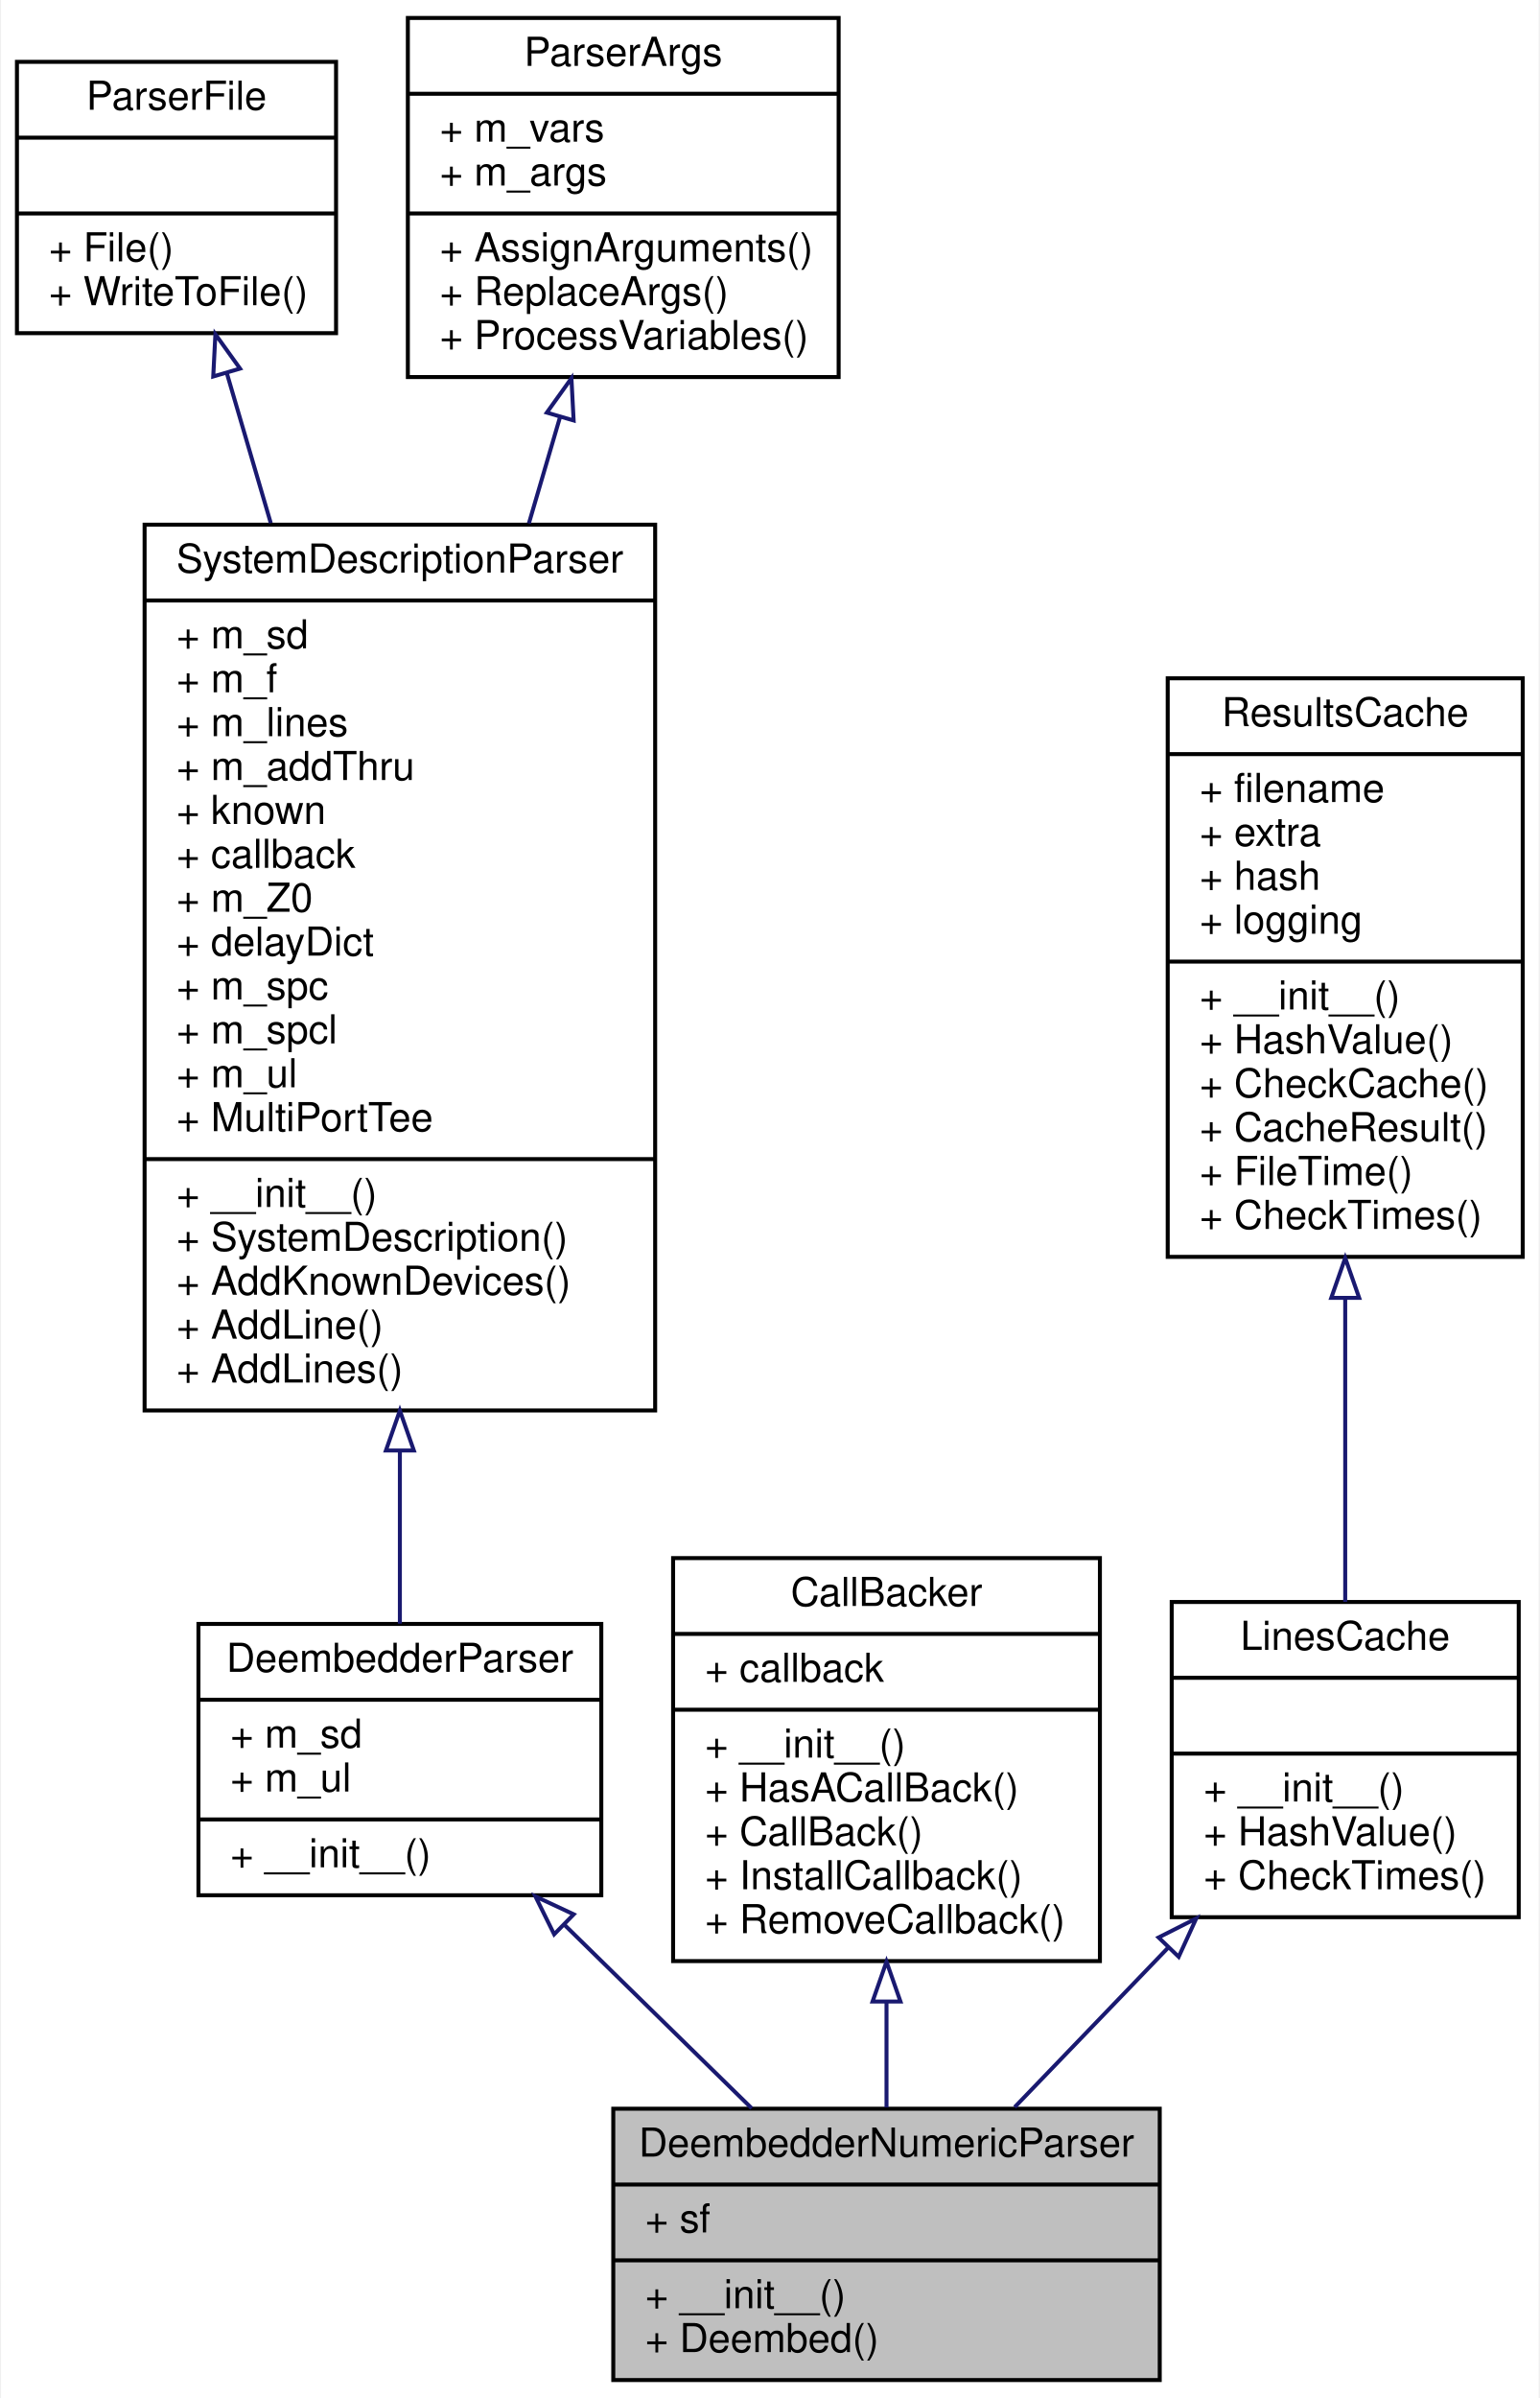
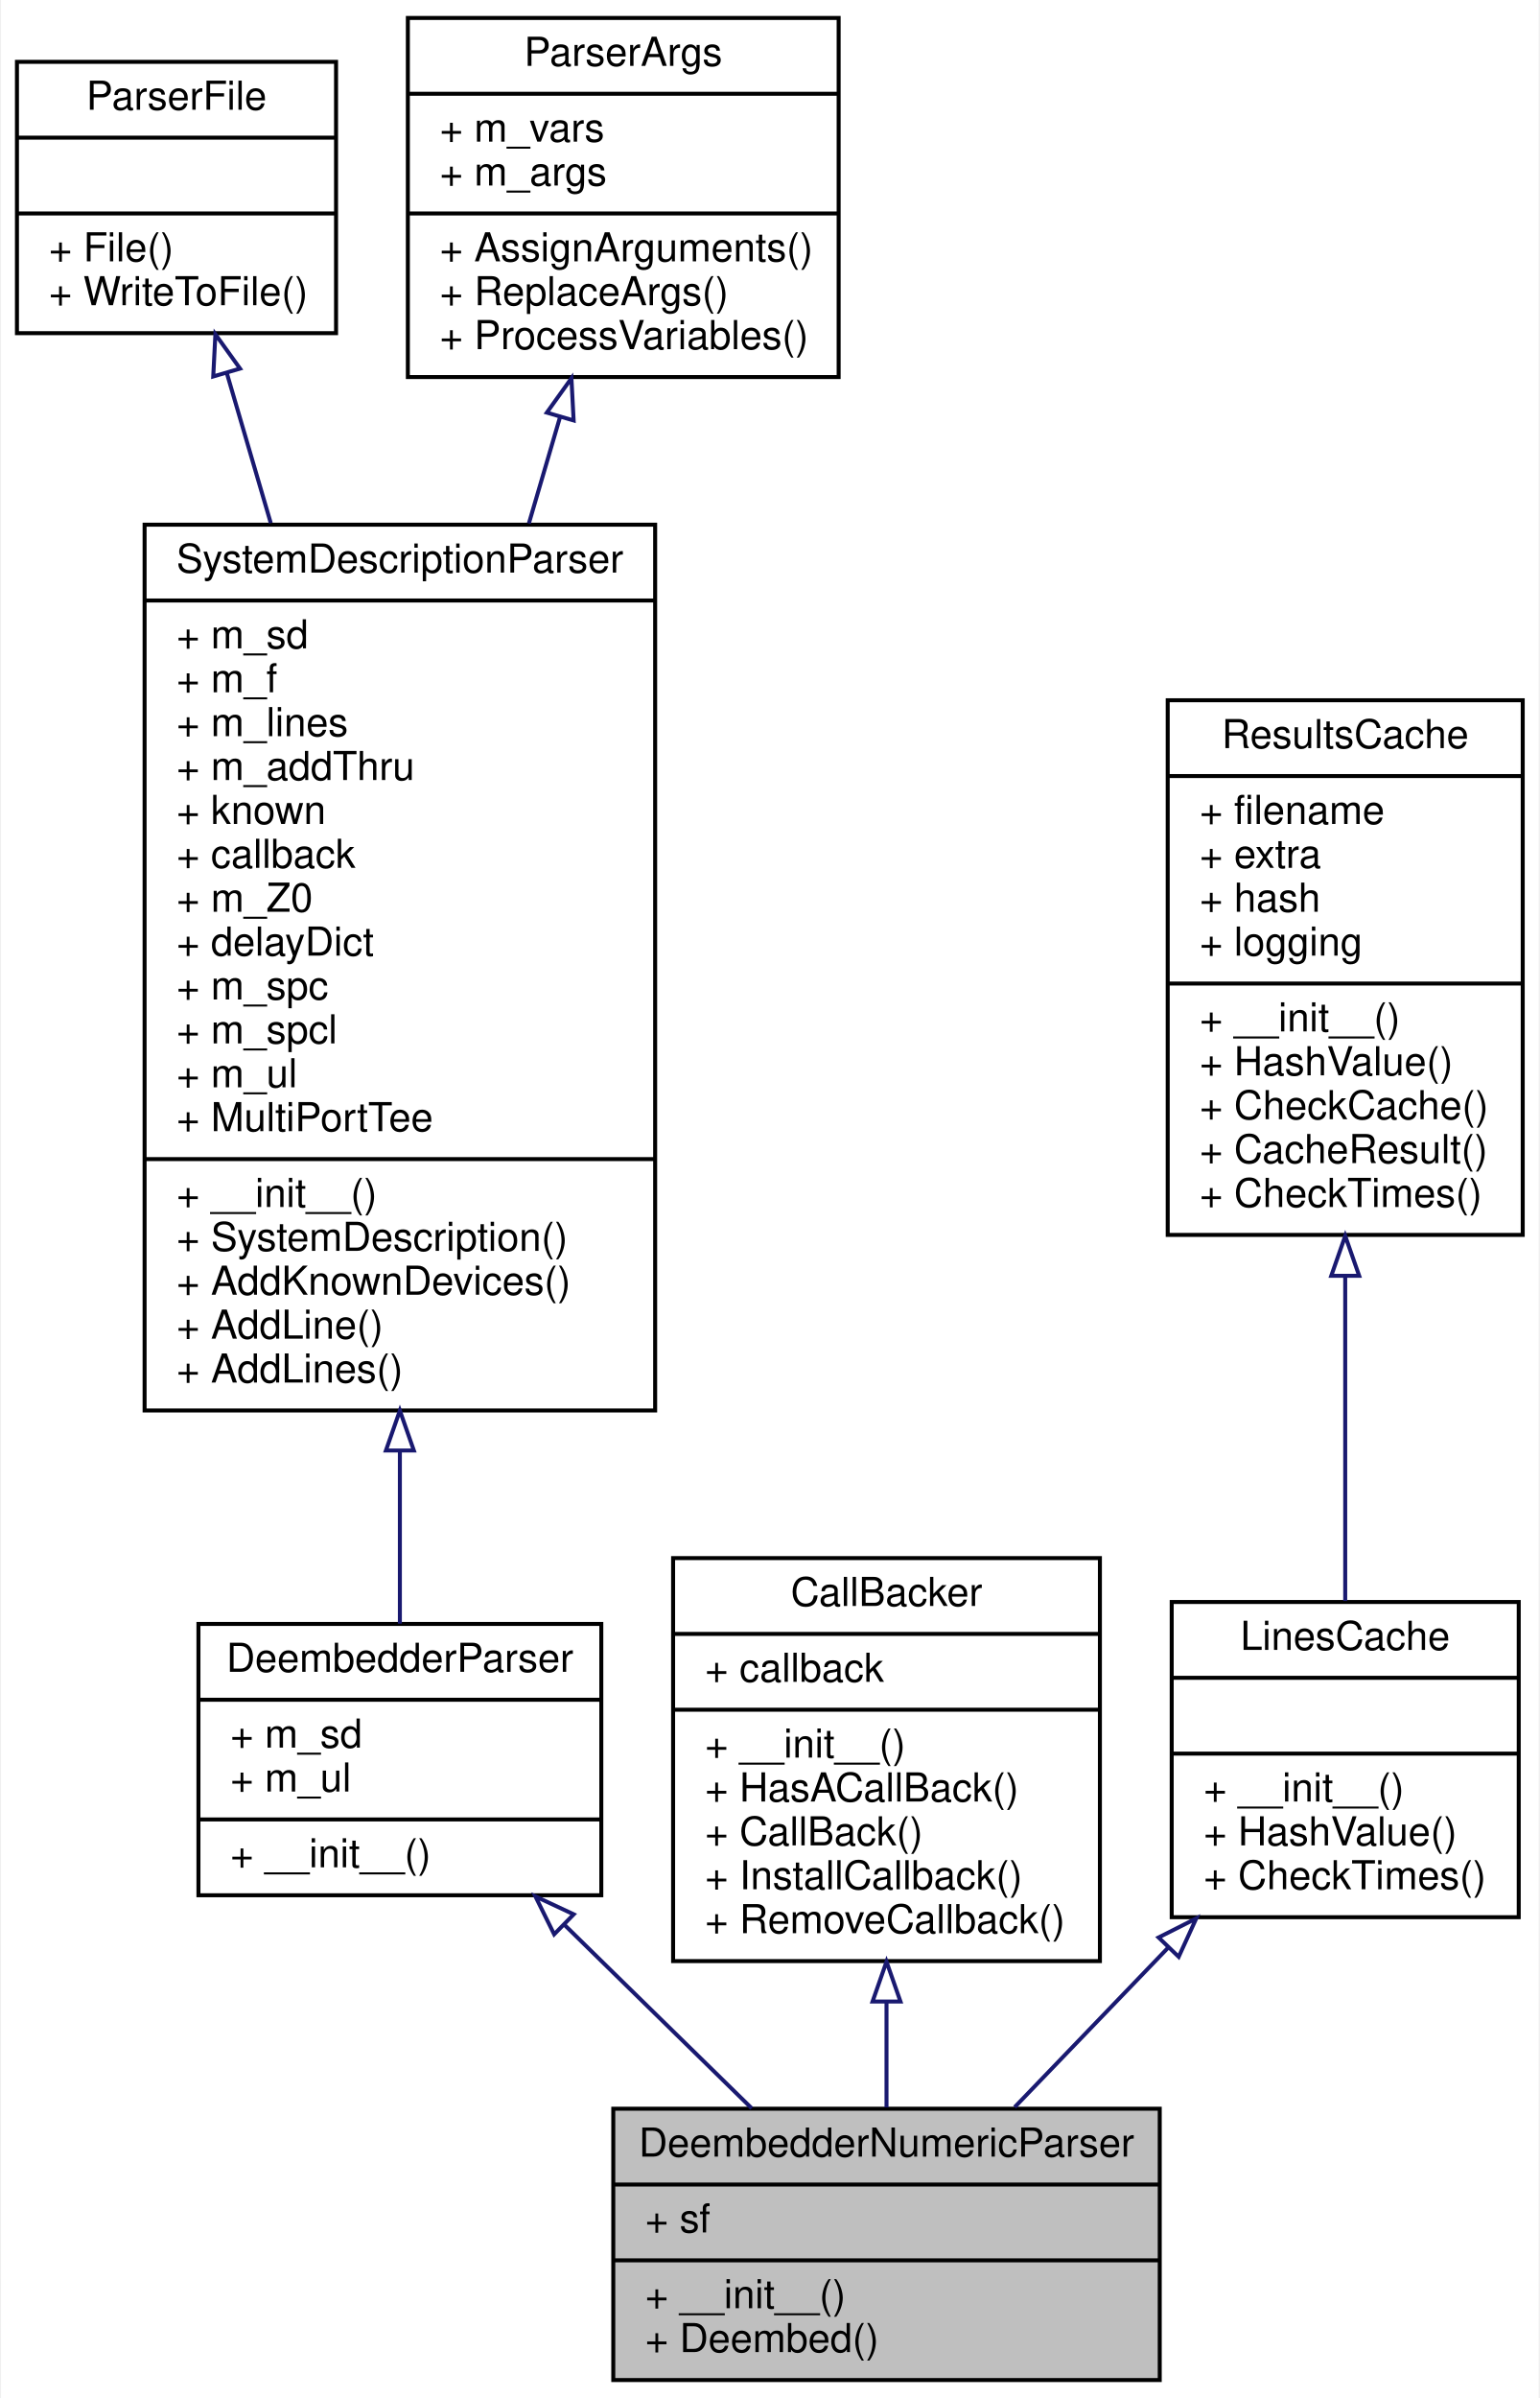
<svg xmlns="http://www.w3.org/2000/svg" xmlns:xlink="http://www.w3.org/1999/xlink" width="386pt" height="601pt" viewBox="0.00 0.00 385.50 601.00">
  <g id="graph0" class="graph" transform="scale(1 1) rotate(0) translate(4 597)">
    <polygon fill="white" stroke="transparent" points="-4,4 -4,-597 381.5,-597 381.5,4 -4,4" />
    <g id="node1" class="node">
      <g id="a_node1">
        <a xlink:title="generates deembedd s-parameters from a netlist">
          <polygon fill="#bfbfbf" stroke="black" points="149.5,-0.5 149.5,-68.5 286.5,-68.5 286.5,-0.5 149.5,-0.5" />
          <text text-anchor="middle" x="218" y="-56.5" font-family="Helvetica,sans-Serif" font-size="10.00">DeembedderNumericParser</text>
          <polyline fill="none" stroke="black" points="149.5,-49.5 286.5,-49.5 " />
          <text text-anchor="start" x="157.5" y="-37.5" font-family="Helvetica,sans-Serif" font-size="10.00">+ sf</text>
          <polyline fill="none" stroke="black" points="149.5,-30.5 286.5,-30.5 " />
          <text text-anchor="start" x="157.5" y="-18.5" font-family="Helvetica,sans-Serif" font-size="10.00">+ __init__()</text>
          <text text-anchor="start" x="157.5" y="-7.5" font-family="Helvetica,sans-Serif" font-size="10.00">+ Deembed()</text>
        </a>
      </g>
    </g>
    <g id="node2" class="node">
      <g id="a_node2">
        <a xlink:href="classSignalIntegrity_1_1Lib_1_1Parsers_1_1DeembedderParser_1_1DeembedderParser.xhtml" target="_top" xlink:title="base class for netlist based deembedding solutions">
          <polygon fill="white" stroke="black" points="45.5,-122 45.5,-190 146.5,-190 146.5,-122 45.5,-122" />
          <text text-anchor="middle" x="96" y="-178" font-family="Helvetica,sans-Serif" font-size="10.00">DeembedderParser</text>
          <polyline fill="none" stroke="black" points="45.5,-171 146.5,-171 " />
          <text text-anchor="start" x="53.5" y="-159" font-family="Helvetica,sans-Serif" font-size="10.00">+ m_sd</text>
          <text text-anchor="start" x="53.5" y="-148" font-family="Helvetica,sans-Serif" font-size="10.00">+ m_ul</text>
          <polyline fill="none" stroke="black" points="45.5,-141 146.5,-141 " />
          <text text-anchor="start" x="53.5" y="-129" font-family="Helvetica,sans-Serif" font-size="10.00">+ __init__()</text>
        </a>
      </g>
    </g>
    <g id="edge1" class="edge">
      <path fill="none" stroke="midnightblue" d="M137.31,-114.54C152.57,-99.59 169.68,-82.83 184.2,-68.61" />
      <polygon fill="none" stroke="midnightblue" points="134.68,-112.21 129.98,-121.71 139.58,-117.22 134.68,-112.21" />
    </g>
    <g id="node3" class="node">
      <g id="a_node3">
        <a xlink:href="classSignalIntegrity_1_1Lib_1_1Parsers_1_1SystemDescriptionParser_1_1SystemDescriptionParser.xhtml" target="_top" xlink:title="Parses netlists and produces system descriptions.">
          <polygon fill="white" stroke="black" points="32,-243.5 32,-465.5 160,-465.5 160,-243.5 32,-243.5" />
          <text text-anchor="middle" x="96" y="-453.5" font-family="Helvetica,sans-Serif" font-size="10.00">SystemDescriptionParser</text>
          <polyline fill="none" stroke="black" points="32,-446.5 160,-446.5 " />
          <text text-anchor="start" x="40" y="-434.5" font-family="Helvetica,sans-Serif" font-size="10.00">+ m_sd</text>
          <text text-anchor="start" x="40" y="-423.5" font-family="Helvetica,sans-Serif" font-size="10.00">+ m_f</text>
          <text text-anchor="start" x="40" y="-412.5" font-family="Helvetica,sans-Serif" font-size="10.00">+ m_lines</text>
          <text text-anchor="start" x="40" y="-401.5" font-family="Helvetica,sans-Serif" font-size="10.00">+ m_addThru</text>
          <text text-anchor="start" x="40" y="-390.5" font-family="Helvetica,sans-Serif" font-size="10.00">+ known</text>
          <text text-anchor="start" x="40" y="-379.5" font-family="Helvetica,sans-Serif" font-size="10.00">+ callback</text>
          <text text-anchor="start" x="40" y="-368.5" font-family="Helvetica,sans-Serif" font-size="10.00">+ m_Z0</text>
          <text text-anchor="start" x="40" y="-357.5" font-family="Helvetica,sans-Serif" font-size="10.00">+ delayDict</text>
          <text text-anchor="start" x="40" y="-346.5" font-family="Helvetica,sans-Serif" font-size="10.00">+ m_spc</text>
          <text text-anchor="start" x="40" y="-335.5" font-family="Helvetica,sans-Serif" font-size="10.00">+ m_spcl</text>
          <text text-anchor="start" x="40" y="-324.5" font-family="Helvetica,sans-Serif" font-size="10.00">+ m_ul</text>
          <text text-anchor="start" x="40" y="-313.5" font-family="Helvetica,sans-Serif" font-size="10.00">+ MultiPortTee</text>
          <polyline fill="none" stroke="black" points="32,-306.5 160,-306.5 " />
          <text text-anchor="start" x="40" y="-294.5" font-family="Helvetica,sans-Serif" font-size="10.00">+ __init__()</text>
          <text text-anchor="start" x="40" y="-283.5" font-family="Helvetica,sans-Serif" font-size="10.00">+ SystemDescription()</text>
          <text text-anchor="start" x="40" y="-272.5" font-family="Helvetica,sans-Serif" font-size="10.00">+ AddKnownDevices()</text>
          <text text-anchor="start" x="40" y="-261.5" font-family="Helvetica,sans-Serif" font-size="10.00">+ AddLine()</text>
          <text text-anchor="start" x="40" y="-250.5" font-family="Helvetica,sans-Serif" font-size="10.00">+ AddLines()</text>
        </a>
      </g>
    </g>
    <g id="edge2" class="edge">
      <path fill="none" stroke="midnightblue" d="M96,-233.06C96,-217.35 96,-202.45 96,-190.06" />
      <polygon fill="none" stroke="midnightblue" points="92.5,-233.47 96,-243.47 99.5,-233.47 92.5,-233.47" />
    </g>
    <g id="node4" class="node">
      <g id="a_node4">
        <a xlink:href="classSignalIntegrity_1_1Lib_1_1Parsers_1_1ParserFile_1_1ParserFile.xhtml" target="_top" xlink:title="file handling base class for parsers">
          <polygon fill="white" stroke="black" points="0,-513.5 0,-581.5 80,-581.5 80,-513.5 0,-513.5" />
          <text text-anchor="middle" x="40" y="-569.5" font-family="Helvetica,sans-Serif" font-size="10.00">ParserFile</text>
          <polyline fill="none" stroke="black" points="0,-562.5 80,-562.5 " />
          <text text-anchor="middle" x="40" y="-550.5" font-family="Helvetica,sans-Serif" font-size="10.00"> </text>
          <polyline fill="none" stroke="black" points="0,-543.5 80,-543.5 " />
          <text text-anchor="start" x="8" y="-531.5" font-family="Helvetica,sans-Serif" font-size="10.00">+ File()</text>
          <text text-anchor="start" x="8" y="-520.5" font-family="Helvetica,sans-Serif" font-size="10.00">+ WriteToFile()</text>
        </a>
      </g>
    </g>
    <g id="edge3" class="edge">
      <path fill="none" stroke="midnightblue" d="M52.59,-503.57C55.94,-492.13 59.73,-479.21 63.63,-465.91" />
      <polygon fill="none" stroke="midnightblue" points="49.21,-502.65 49.75,-513.23 55.93,-504.62 49.21,-502.65" />
    </g>
    <g id="node5" class="node">
      <g id="a_node5">
        <a xlink:href="classSignalIntegrity_1_1Lib_1_1Parsers_1_1ParserArgs_1_1ParserArgs.xhtml" target="_top" xlink:title="argument handling base class for parsers">
          <polygon fill="white" stroke="black" points="98,-502.5 98,-592.5 206,-592.5 206,-502.5 98,-502.5" />
          <text text-anchor="middle" x="152" y="-580.5" font-family="Helvetica,sans-Serif" font-size="10.00">ParserArgs</text>
          <polyline fill="none" stroke="black" points="98,-573.5 206,-573.5 " />
          <text text-anchor="start" x="106" y="-561.5" font-family="Helvetica,sans-Serif" font-size="10.00">+ m_vars</text>
          <text text-anchor="start" x="106" y="-550.5" font-family="Helvetica,sans-Serif" font-size="10.00">+ m_args</text>
          <polyline fill="none" stroke="black" points="98,-543.5 206,-543.5 " />
          <text text-anchor="start" x="106" y="-531.5" font-family="Helvetica,sans-Serif" font-size="10.00">+ AssignArguments()</text>
          <text text-anchor="start" x="106" y="-520.5" font-family="Helvetica,sans-Serif" font-size="10.00">+ ReplaceArgs()</text>
          <text text-anchor="start" x="106" y="-509.5" font-family="Helvetica,sans-Serif" font-size="10.00">+ ProcessVariables()</text>
        </a>
      </g>
    </g>
    <g id="edge4" class="edge">
      <path fill="none" stroke="midnightblue" d="M136.17,-492.52C133.69,-484.04 131.04,-475.02 128.34,-465.81" />
      <polygon fill="none" stroke="midnightblue" points="132.84,-493.59 139.01,-502.2 139.56,-491.62 132.84,-493.59" />
    </g>
    <g id="node6" class="node">
      <g id="a_node6">
        <a xlink:href="classSignalIntegrity_1_1Lib_1_1CallBacker_1_1CallBacker.xhtml" target="_top" xlink:title="Handles Callbacks that allow progress reporting during long calculations and capability to abort.">
          <polygon fill="white" stroke="black" points="164.5,-105.5 164.5,-206.5 271.5,-206.5 271.5,-105.5 164.5,-105.5" />
          <text text-anchor="middle" x="218" y="-194.5" font-family="Helvetica,sans-Serif" font-size="10.00">CallBacker</text>
          <polyline fill="none" stroke="black" points="164.5,-187.5 271.5,-187.5 " />
          <text text-anchor="start" x="172.5" y="-175.5" font-family="Helvetica,sans-Serif" font-size="10.00">+ callback</text>
          <polyline fill="none" stroke="black" points="164.5,-168.5 271.5,-168.5 " />
          <text text-anchor="start" x="172.5" y="-156.5" font-family="Helvetica,sans-Serif" font-size="10.00">+ __init__()</text>
          <text text-anchor="start" x="172.5" y="-145.5" font-family="Helvetica,sans-Serif" font-size="10.00">+ HasACallBack()</text>
          <text text-anchor="start" x="172.5" y="-134.5" font-family="Helvetica,sans-Serif" font-size="10.00">+ CallBack()</text>
          <text text-anchor="start" x="172.5" y="-123.5" font-family="Helvetica,sans-Serif" font-size="10.00">+ InstallCallback()</text>
          <text text-anchor="start" x="172.5" y="-112.5" font-family="Helvetica,sans-Serif" font-size="10.00">+ RemoveCallback()</text>
        </a>
      </g>
    </g>
    <g id="edge5" class="edge">
      <path fill="none" stroke="midnightblue" d="M218,-95.17C218,-86.11 218,-77.05 218,-68.83" />
      <polygon fill="none" stroke="midnightblue" points="214.5,-95.36 218,-105.36 221.5,-95.36 214.5,-95.36" />
    </g>
    <g id="node7" class="node">
      <g id="a_node7">
        <a xlink:href="classSignalIntegrity_1_1Lib_1_1ResultsCache_1_1LinesCache.xhtml" target="_top" xlink:title="Caches results calculated based on netlist lines, as used in all of the parser classes.">
          <polygon fill="white" stroke="black" points="289.5,-116.5 289.5,-195.5 376.5,-195.5 376.5,-116.5 289.5,-116.5" />
          <text text-anchor="middle" x="333" y="-183.5" font-family="Helvetica,sans-Serif" font-size="10.00">LinesCache</text>
          <polyline fill="none" stroke="black" points="289.5,-176.5 376.5,-176.5 " />
          <text text-anchor="middle" x="333" y="-164.5" font-family="Helvetica,sans-Serif" font-size="10.00"> </text>
          <polyline fill="none" stroke="black" points="289.5,-157.5 376.5,-157.5 " />
          <text text-anchor="start" x="297.5" y="-145.5" font-family="Helvetica,sans-Serif" font-size="10.00">+ __init__()</text>
          <text text-anchor="start" x="297.5" y="-134.5" font-family="Helvetica,sans-Serif" font-size="10.00">+ HashValue()</text>
          <text text-anchor="start" x="297.5" y="-123.5" font-family="Helvetica,sans-Serif" font-size="10.00">+ CheckTimes()</text>
        </a>
      </g>
    </g>
    <g id="edge6" class="edge">
      <path fill="none" stroke="midnightblue" d="M288.65,-108.91C275.82,-95.58 262.06,-81.28 250.13,-68.89" />
      <polygon fill="none" stroke="midnightblue" points="286.21,-111.42 295.66,-116.2 291.25,-106.57 286.21,-111.42" />
    </g>
    <g id="node8" class="node">
      <g id="a_node8">
        <a xlink:href="classSignalIntegrity_1_1Lib_1_1ResultsCache_1_1ResultsCache.xhtml" target="_top" xlink:title="base class for results caching">
-           <polygon fill="white" stroke="black" points="288.5,-282 288.5,-427 377.5,-427 377.5,-282 288.5,-282" />
-           <text text-anchor="middle" x="333" y="-415" font-family="Helvetica,sans-Serif" font-size="10.00">ResultsCache</text>
-           <polyline fill="none" stroke="black" points="288.5,-408 377.5,-408 " />
-           <text text-anchor="start" x="296.5" y="-396" font-family="Helvetica,sans-Serif" font-size="10.00">+ filename</text>
-           <text text-anchor="start" x="296.5" y="-385" font-family="Helvetica,sans-Serif" font-size="10.00">+ extra</text>
-           <text text-anchor="start" x="296.5" y="-374" font-family="Helvetica,sans-Serif" font-size="10.00">+ hash</text>
-           <text text-anchor="start" x="296.5" y="-363" font-family="Helvetica,sans-Serif" font-size="10.00">+ logging</text>
-           <polyline fill="none" stroke="black" points="288.5,-356 377.5,-356 " />
-           <text text-anchor="start" x="296.5" y="-344" font-family="Helvetica,sans-Serif" font-size="10.00">+ __init__()</text>
-           <text text-anchor="start" x="296.5" y="-333" font-family="Helvetica,sans-Serif" font-size="10.00">+ HashValue()</text>
-           <text text-anchor="start" x="296.5" y="-322" font-family="Helvetica,sans-Serif" font-size="10.00">+ CheckCache()</text>
-           <text text-anchor="start" x="296.5" y="-311" font-family="Helvetica,sans-Serif" font-size="10.00">+ CacheResult()</text>
-           <text text-anchor="start" x="296.5" y="-300" font-family="Helvetica,sans-Serif" font-size="10.00">+ FileTime()</text>
-           <text text-anchor="start" x="296.5" y="-289" font-family="Helvetica,sans-Serif" font-size="10.00">+ CheckTimes()</text>
+           <polygon fill="white" stroke="black" points="288.5,-287.5 288.5,-421.5 377.5,-421.5 377.5,-287.5 288.5,-287.5" />
+           <text text-anchor="middle" x="333" y="-409.5" font-family="Helvetica,sans-Serif" font-size="10.00">ResultsCache</text>
+           <polyline fill="none" stroke="black" points="288.5,-402.5 377.5,-402.5 " />
+           <text text-anchor="start" x="296.5" y="-390.5" font-family="Helvetica,sans-Serif" font-size="10.00">+ filename</text>
+           <text text-anchor="start" x="296.5" y="-379.5" font-family="Helvetica,sans-Serif" font-size="10.00">+ extra</text>
+           <text text-anchor="start" x="296.5" y="-368.5" font-family="Helvetica,sans-Serif" font-size="10.00">+ hash</text>
+           <text text-anchor="start" x="296.5" y="-357.5" font-family="Helvetica,sans-Serif" font-size="10.00">+ logging</text>
+           <polyline fill="none" stroke="black" points="288.5,-350.5 377.5,-350.5 " />
+           <text text-anchor="start" x="296.5" y="-338.5" font-family="Helvetica,sans-Serif" font-size="10.00">+ __init__()</text>
+           <text text-anchor="start" x="296.5" y="-327.5" font-family="Helvetica,sans-Serif" font-size="10.00">+ HashValue()</text>
+           <text text-anchor="start" x="296.5" y="-316.5" font-family="Helvetica,sans-Serif" font-size="10.00">+ CheckCache()</text>
+           <text text-anchor="start" x="296.5" y="-305.5" font-family="Helvetica,sans-Serif" font-size="10.00">+ CacheResult()</text>
+           <text text-anchor="start" x="296.5" y="-294.5" font-family="Helvetica,sans-Serif" font-size="10.00">+ CheckTimes()</text>
        </a>
      </g>
    </g>
    <g id="edge7" class="edge">
-       <path fill="none" stroke="midnightblue" d="M333,-271.7C333,-245.3 333,-217.26 333,-195.51" />
-       <polygon fill="none" stroke="midnightblue" points="329.5,-271.72 333,-281.72 336.5,-271.72 329.5,-271.72" />
+       <path fill="none" stroke="midnightblue" d="M333,-277.12C333,-249.28 333,-218.97 333,-195.76" />
+       <polygon fill="none" stroke="midnightblue" points="329.5,-277.25 333,-287.25 336.5,-277.25 329.5,-277.25" />
    </g>
  </g>
</svg>
